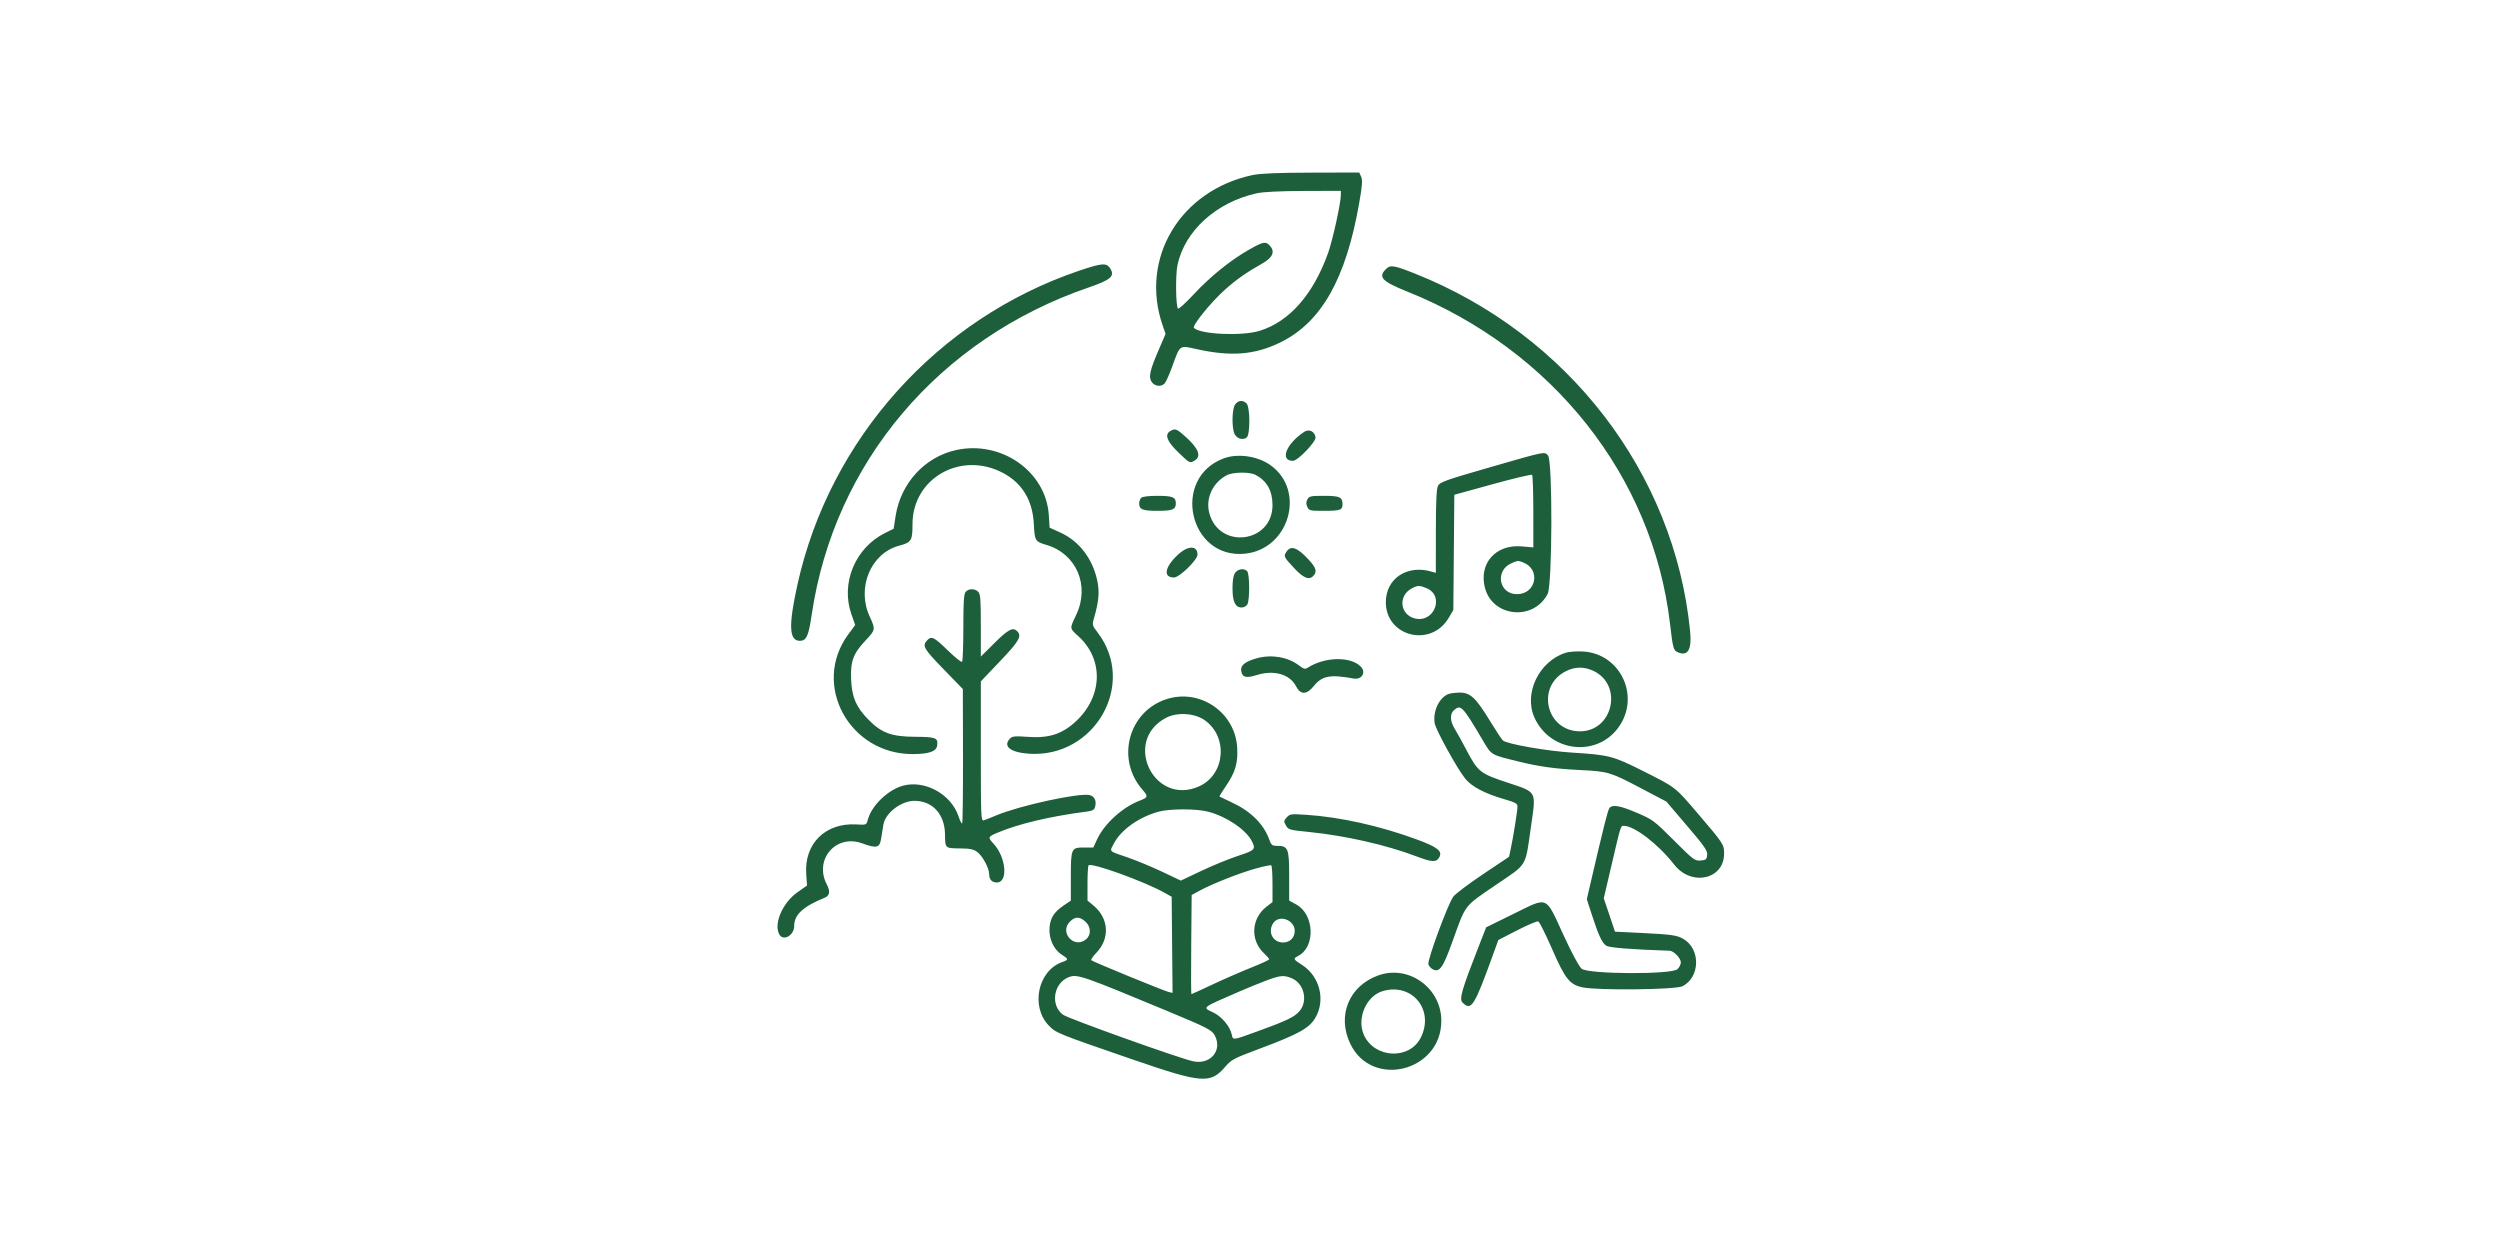
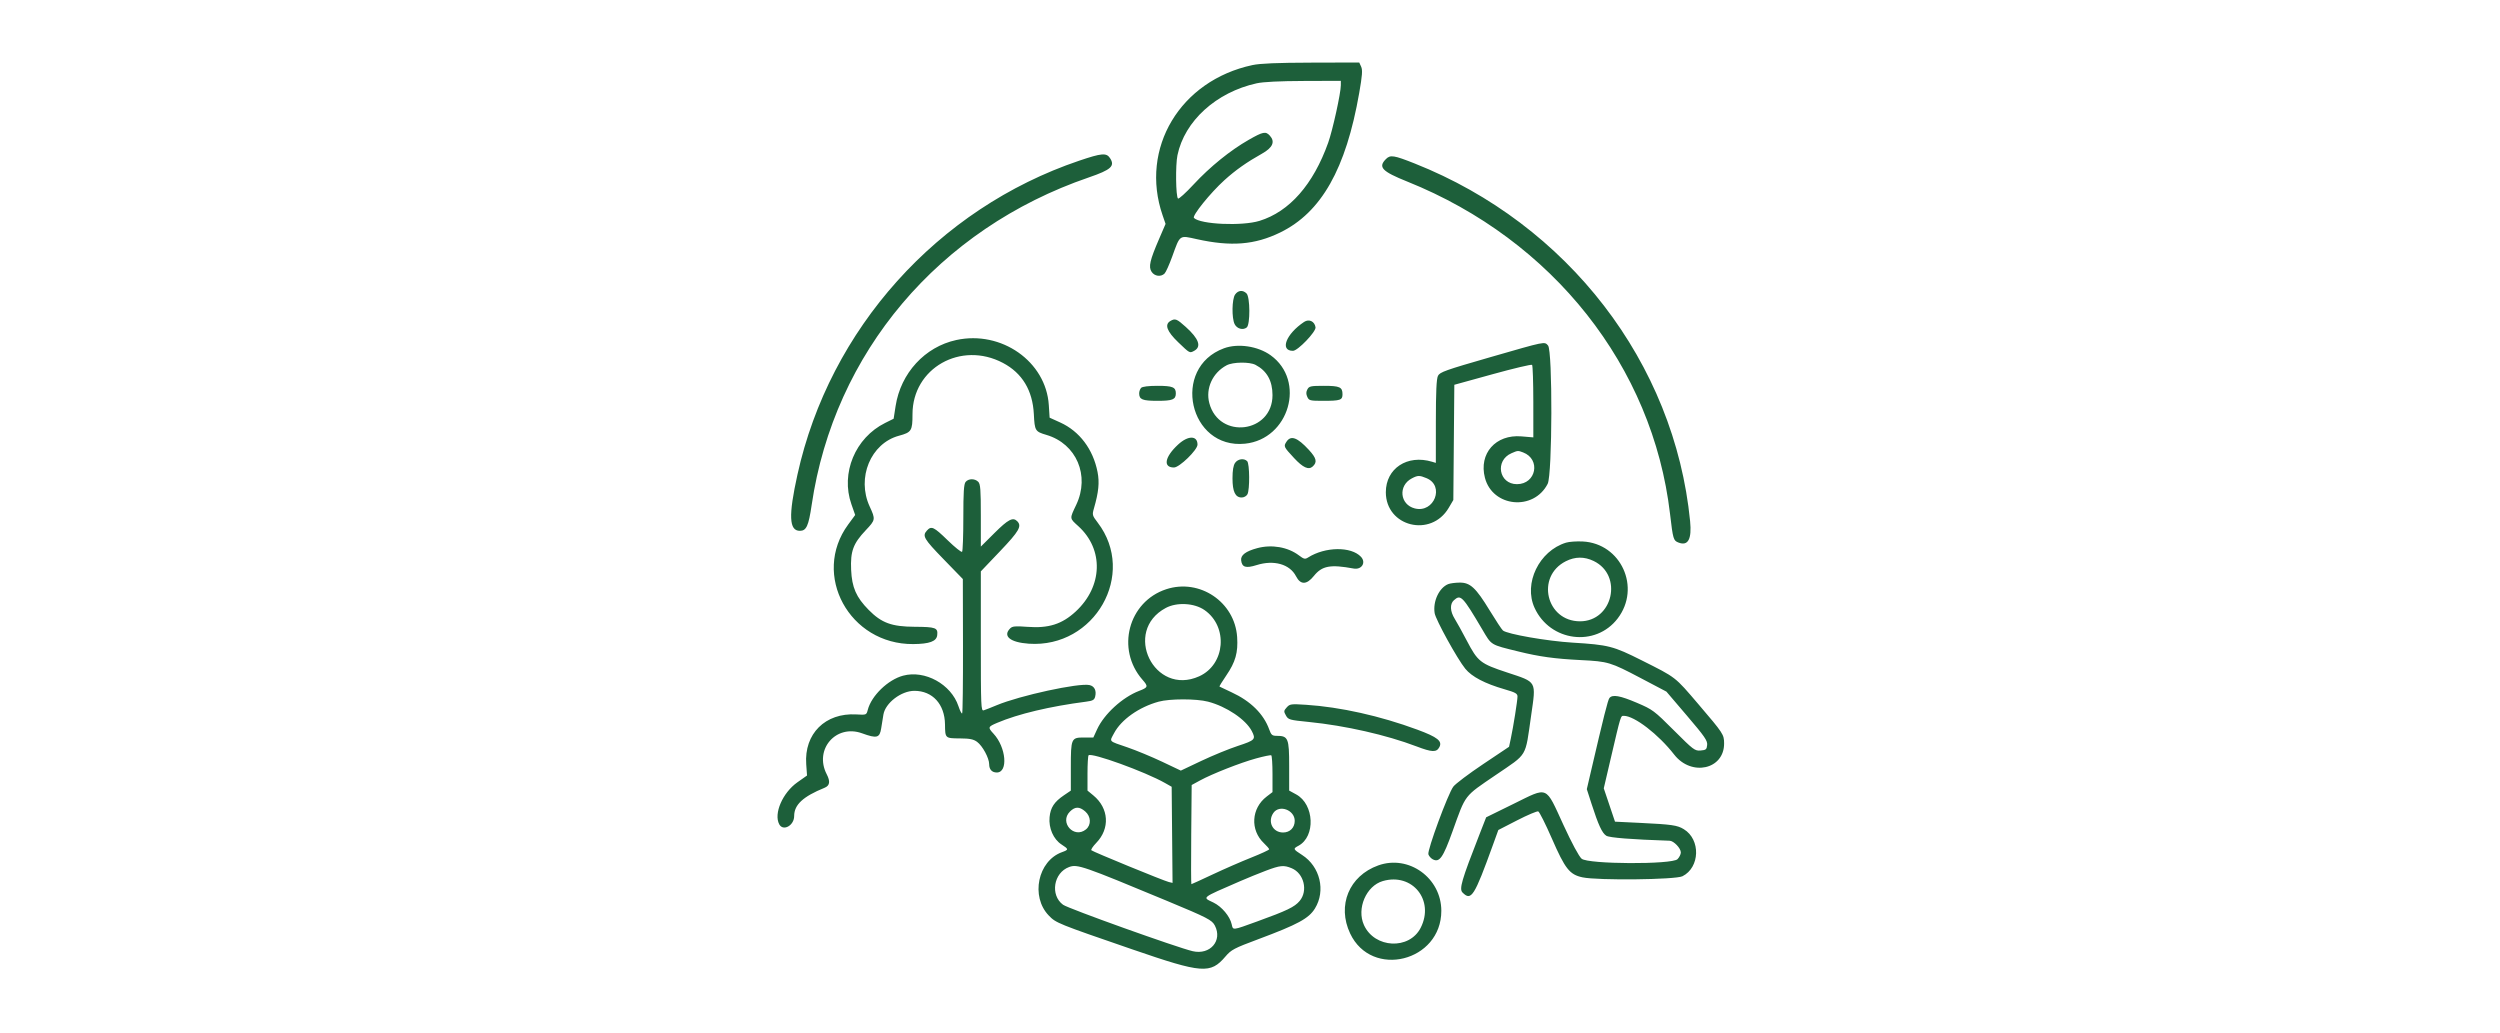
- <svg xmlns="http://www.w3.org/2000/svg" width="1000" height="500" viewBox="-110.5 -75.5 1500.0 750.0">
+ <svg xmlns="http://www.w3.org/2000/svg" width="1000" height="413" viewBox="-110.5 -9.5 1500.0 619.5">
  <path d="M 641 29.545 C 597.607 38.797, 573.235 79.491, 587.045 119.632 L 588.840 124.848 585.011 133.729 C 579.386 146.775, 578.510 150.602, 580.462 153.583 C 582.240 156.295, 586.062 156.795, 588.255 154.602 C 589.024 153.833, 591.095 149.220, 592.857 144.352 C 597.626 131.175, 596.968 131.637, 607.602 133.996 C 628.156 138.556, 642.378 137.419, 657.601 129.999 C 682.289 117.966, 697.067 91.879, 705.030 46.270 C 706.870 35.729, 707.106 32.528, 706.191 30.520 L 705.043 28 676.271 28.079 C 655.814 28.136, 645.622 28.559, 641 29.545 M 643.500 40.482 C 619.260 45.827, 600.235 63.098, 595.974 83.626 C 594.740 89.569, 594.971 108.310, 596.294 109.630 C 596.731 110.065, 600.944 106.262, 605.657 101.177 C 615.477 90.582, 627.725 80.672, 638.793 74.364 C 647.372 69.475, 648.940 69.171, 651.420 71.912 C 654.678 75.512, 653.151 79.063, 646.814 82.618 C 637.524 87.830, 630.855 92.534, 624.132 98.618 C 615.752 106.202, 604.613 120.013, 605.866 121.266 C 609.743 125.143, 634.732 126.253, 645.217 123.015 C 663.171 117.469, 677.446 101.226, 686.403 76.151 C 689.095 68.616, 694 46.322, 694 41.624 L 694 39 671.750 39.079 C 657.271 39.131, 647.405 39.621, 643.500 40.482 M 537 86.922 C 452.053 115.674, 387.249 187.873, 367.978 275.231 C 362.526 299.943, 362.912 309, 369.416 309 C 373.315 309, 374.649 306.081, 376.498 293.500 C 389.935 202.114, 452.800 127.805, 542.771 96.956 C 556.199 92.352, 558.633 90.141, 555.511 85.377 C 553.361 82.096, 550.571 82.329, 537 86.922 M 721.104 85.896 C 716.207 90.793, 718.583 93.304, 733.958 99.483 C 821.169 134.533, 881.179 210.431, 891.510 298.749 C 893.308 314.118, 893.532 314.871, 896.651 316.057 C 902.355 318.226, 904.627 314.012, 903.567 303.227 C 894.231 208.229, 830.231 125.084, 738.377 88.622 C 725.823 83.639, 723.697 83.303, 721.104 85.896 M 630.557 167.223 C 628.638 169.963, 628.466 181.382, 630.290 185 C 631.699 187.796, 635.356 188.780, 637.555 186.954 C 639.695 185.179, 639.593 168.736, 637.429 166.571 C 635.210 164.353, 632.379 164.621, 630.557 167.223 M 591.750 183.080 C 588.103 185.204, 589.599 189.298, 596.413 195.841 C 603.354 202.506, 603.271 202.461, 605.948 201.028 C 610.549 198.565, 608.881 193.775, 600.933 186.630 C 595.536 181.777, 594.605 181.417, 591.750 183.080 M 671.954 183.661 C 661.107 190.887, 657.215 201, 665.280 201 C 668.176 201, 679.212 189.488, 678.821 186.874 C 678.284 183.284, 674.898 181.700, 671.954 183.661 M 463.263 194.514 C 444.425 198.607, 429.931 214.378, 426.865 234.120 L 425.682 241.739 420.591 244.267 C 402.619 253.190, 393.809 274.379, 400.329 293 L 402.605 299.500 398.404 305.223 C 376.308 335.318, 399.143 377.251, 437.460 376.944 C 447.210 376.865, 451.407 375.313, 451.828 371.628 C 452.340 367.147, 451 366.647, 438.271 366.571 C 424.458 366.488, 418.422 364.270, 410.706 356.443 C 403.222 348.853, 400.651 342.978, 400.180 332.399 C 399.684 321.273, 401.397 316.632, 408.944 308.653 C 414.817 302.443, 414.869 302.127, 411.295 294.371 C 403.367 277.164, 411.936 256.509, 428.901 251.936 C 436.405 249.913, 437 248.963, 437 239.005 C 437 211.395, 466.056 194.929, 491.268 208.250 C 502.836 214.362, 509.090 224.735, 509.809 239 C 510.312 248.990, 510.584 249.439, 517.334 251.432 C 535.393 256.765, 543.542 275.838, 535.248 293.362 C 531.190 301.936, 531.129 301.324, 536.524 306.234 C 551.854 320.186, 551.169 342.370, 534.944 357.392 C 526.714 365.011, 518.684 367.565, 505.978 366.606 C 498.658 366.053, 496.934 366.209, 495.600 367.543 C 490.975 372.167, 495.608 375.957, 506.825 376.725 C 546.368 379.436, 571.682 334.938, 548.142 304.099 C 544.847 299.782, 544.748 299.411, 545.861 295.543 C 548.695 285.698, 549.259 279.996, 548.023 273.688 C 545.348 260.036, 537.208 249.236, 525.642 243.992 L 519.270 241.102 518.785 233.547 C 517.108 207.424, 490.368 188.625, 463.263 194.514 M 783.516 204.856 C 756.744 212.574, 753.398 213.768, 752.281 216 C 751.381 217.798, 751.025 225.484, 751.015 243.367 L 751 268.233 748.750 267.553 C 733.876 263.055, 721 271.539, 721 285.838 C 721 306.491, 748.132 313.241, 758.723 295.223 L 761.500 290.500 761.797 255.935 L 762.095 221.369 785.057 215.028 C 797.686 211.540, 808.348 209.014, 808.749 209.416 C 809.151 209.817, 809.484 219.773, 809.490 231.539 L 809.501 252.932 802.352 252.328 C 786.912 251.023, 776.681 262.624, 780.452 277.161 C 785.039 294.845, 809.722 297.226, 818.105 280.793 C 820.915 275.286, 821.106 200.880, 818.318 197.799 C 816.110 195.359, 817.292 195.119, 783.516 204.856 M 623.871 199.476 C 592.035 211.190, 602.887 260.181, 636.547 256.707 C 663.038 253.973, 673.157 218.953, 651.875 203.656 C 644.244 198.170, 632.275 196.384, 623.871 199.476 M 625.500 209.665 C 617.070 214.119, 612.744 223.562, 615.090 232.385 C 620.944 254.395, 653 250.353, 653 227.605 C 653 218.985, 649.634 212.981, 642.800 209.411 C 639.197 207.529, 629.267 207.675, 625.500 209.665 M 574.200 223.200 C 573.540 223.860, 573 225.345, 573 226.500 C 573 230.206, 574.941 231, 584 231 C 593.059 231, 595 230.206, 595 226.500 C 595 222.794, 593.059 222, 584 222 C 578.644 222, 574.947 222.453, 574.200 223.200 M 673.932 224.126 C 673.106 225.670, 673.091 226.904, 673.876 228.626 C 674.890 230.852, 675.485 231, 683.397 231 C 693.677 231, 695 230.555, 695 227.093 C 695 222.741, 693.376 222, 683.835 222 C 675.920 222, 674.960 222.206, 673.932 224.126 M 596.401 257.198 C 588.315 264.651, 587.157 271, 593.883 271 C 597.160 271, 608 260.461, 608 257.274 C 608 251.729, 602.374 251.693, 596.401 257.198 M 661.405 255.505 C 659.559 258.322, 659.672 258.567, 665.946 265.332 C 671.254 271.056, 674.666 272.613, 677.091 270.418 C 679.972 267.810, 679.425 265.417, 674.802 260.401 C 667.938 252.955, 664.015 251.521, 661.405 255.505 M 796.378 262.437 C 786.303 266.822, 788.814 281, 799.666 281 C 811.240 281, 814.123 266.039, 803.339 261.939 C 800.272 260.773, 800.188 260.779, 796.378 262.437 M 630.557 268.223 C 629.505 269.724, 629 272.733, 629 277.500 C 629 285.510, 630.676 289, 634.522 289 C 635.879 289, 637.381 288.156, 637.965 287.066 C 639.426 284.336, 639.296 268.696, 637.800 267.200 C 635.891 265.291, 632.250 265.805, 630.557 268.223 M 736.595 277.527 C 728.252 281.878, 729.404 293.306, 738.414 295.568 C 750.038 298.485, 756.429 282.002, 745.452 277.415 C 741.199 275.639, 740.192 275.651, 736.595 277.527 M 468.872 279.654 C 467.811 280.933, 467.500 285.790, 467.500 301.069 C 467.500 311.938, 467.161 321.170, 466.747 321.585 C 466.332 322, 462.446 318.889, 458.111 314.670 C 449.794 306.576, 448.319 305.885, 445.655 308.829 C 442.750 312.039, 443.765 313.788, 455.603 325.979 L 467.205 337.927 467.293 377.940 C 467.341 399.947, 467.116 418.218, 466.792 418.541 C 466.468 418.865, 465.468 416.914, 464.568 414.205 C 460.194 401.036, 444.446 392.362, 431.343 395.903 C 422.265 398.357, 412.389 407.905, 410.179 416.365 C 409.360 419.499, 409.358 419.500, 403.263 419.155 C 384.662 418.102, 371.928 430.774, 373.235 449.036 L 373.719 455.804 367.953 459.870 C 359.069 466.136, 353.626 478.696, 357.035 485.066 C 359.394 489.473, 366 485.825, 366 480.115 C 366 473.353, 371.286 468.443, 384.250 463.163 C 387.389 461.884, 387.779 459.408, 385.529 455.055 C 377.826 440.159, 391.102 424.800, 406.760 430.493 C 415.631 433.718, 417.309 433.279, 418.216 427.500 C 418.648 424.750, 419.248 421.028, 419.550 419.229 C 420.717 412.273, 430.221 405, 438.144 405 C 449.033 405, 456.353 413.036, 456.499 425.151 C 456.601 433.531, 456.556 433.489, 465.575 433.549 C 471.361 433.586, 473.587 434.037, 475.742 435.607 C 479.009 437.988, 483 445.358, 483 449.012 C 483 452.172, 484.677 454, 487.578 454 C 494.494 454, 493.213 438.899, 485.601 430.698 C 482.118 426.947, 482.244 426.568, 487.750 424.222 C 500.334 418.861, 519.524 414.294, 541.246 411.491 C 545.153 410.987, 546.097 410.460, 546.586 408.511 C 547.497 404.882, 546.192 402.201, 543.194 401.543 C 536.805 400.139, 501.369 407.837, 487.500 413.640 C 484.200 415.021, 480.712 416.395, 479.750 416.692 C 478.103 417.202, 478 414.775, 478 375.279 L 478 333.325 489.500 321.256 C 501.053 309.132, 502.752 306.152, 499.800 303.200 C 497.252 300.652, 494.417 302.124, 486.271 310.228 L 478 318.456 478 299.799 C 478 284.172, 477.745 280.888, 476.429 279.571 C 474.380 277.523, 470.607 277.564, 468.872 279.654 M 829.139 316.088 C 812.956 321.032, 803.525 340.545, 810.235 355.201 C 819.533 375.511, 846.825 378.988, 860.120 361.556 C 874.210 343.082, 862.117 316.521, 839.100 315.386 C 835.470 315.207, 830.988 315.523, 829.139 316.088 M 643.849 319.388 C 636.904 321.258, 633.816 323.600, 634.190 326.712 C 634.692 330.895, 636.985 331.593, 643.493 329.546 C 653.837 326.292, 663.396 329.005, 667.115 336.250 C 669.816 341.511, 673.497 341.454, 677.812 336.084 C 682.730 329.964, 687.658 329.042, 701.661 331.619 C 706.503 332.510, 709.310 328.023, 706.069 324.573 C 700.168 318.292, 684.619 318.488, 674.387 324.971 C 672.521 326.153, 671.876 326.010, 668.887 323.751 C 662.229 318.721, 652.573 317.038, 643.849 319.388 M 828.975 327.250 C 810.845 336.420, 817.210 363.286, 837.514 363.286 C 857.241 363.286, 863.489 335.708, 845.711 327.102 C 840.103 324.387, 834.538 324.436, 828.975 327.250 M 758.418 340.969 C 752.963 343.176, 749.148 351.360, 750.291 358.405 C 750.934 362.367, 763.851 385.796, 768.658 391.719 C 772.580 396.551, 780.415 400.653, 792.250 404.070 C 798.743 405.945, 799.999 406.648, 799.996 408.404 C 799.991 410.877, 797.482 426.655, 795.979 433.665 L 794.927 438.569 779.344 449.008 C 770.773 454.750, 762.741 460.809, 761.494 462.474 C 758.286 466.758, 745.773 500.711, 746.527 503.086 C 746.862 504.140, 748.035 505.484, 749.135 506.072 C 753.159 508.226, 755.315 505.187, 761.008 489.331 C 769.107 466.777, 767.654 468.674, 786.876 455.556 C 806.432 442.210, 804.483 445.486, 808.193 419.710 C 811.198 398.839, 811.823 399.953, 793.762 393.984 C 777.601 388.643, 776.210 387.539, 769.485 374.715 C 766.827 369.647, 763.606 363.821, 762.326 361.770 C 759.532 357.290, 759.336 352.911, 761.829 350.655 C 765.900 346.970, 767.022 348.123, 778.862 368.170 C 784.572 377.837, 783.509 377.188, 800.500 381.380 C 813.186 384.509, 822.307 385.767, 838 386.551 C 854.378 387.370, 855.760 387.785, 873.891 397.333 L 889.345 405.471 901.718 419.973 C 912.344 432.426, 914.050 434.900, 913.796 437.487 C 913.533 440.165, 913.095 440.534, 909.862 440.804 C 906.409 441.092, 905.598 440.481, 893.862 428.752 C 881.973 416.869, 881.124 416.235, 871.675 412.198 C 861.516 407.858, 857.020 407.066, 855.173 409.291 C 854.228 410.430, 851.820 420.005, 843.739 454.750 L 841.588 464.001 844.407 472.750 C 848.508 485.481, 850.769 490.375, 853.277 491.944 C 855.184 493.137, 868.277 494.169, 891.295 494.940 C 893.760 495.022, 898 499.459, 898 501.955 C 898 503.080, 897.100 504.900, 896 506 C 892.696 509.304, 842.356 509.071, 838.477 505.734 C 836.874 504.355, 832.600 496.419, 827.571 485.484 C 816.572 461.570, 818.693 462.474, 797.735 472.765 L 781.196 480.887 777.169 491.194 C 766.372 518.823, 764.898 523.898, 767.044 526.044 C 772.256 531.256, 774.046 528.450, 785.244 497.500 L 788.500 488.500 799.832 482.675 C 806.065 479.471, 811.744 477.072, 812.452 477.343 C 813.161 477.615, 816.836 484.934, 820.620 493.607 C 828.580 511.852, 831.256 515.246, 838.986 516.904 C 848.084 518.855, 894.808 518.344, 898.980 516.248 C 909.509 510.959, 909.990 494.222, 899.792 488.020 C 895.852 485.623, 892.645 485.161, 873.500 484.230 L 858.500 483.500 855.131 473.500 L 851.762 463.500 855.965 445.500 C 862.095 419.246, 861.864 420, 863.789 420.001 C 870.140 420.004, 884.546 431.088, 894.007 443.251 C 904.382 456.589, 924.096 452.146, 923.963 436.500 C 923.918 431.174, 923.515 430.560, 908.583 413.079 C 894.261 396.312, 895.402 397.195, 874.500 386.698 C 857.435 378.128, 854.625 377.409, 833 376.079 C 817.759 375.141, 793.895 370.979, 791.261 368.798 C 790.579 368.234, 787.032 362.868, 783.378 356.874 C 774.971 343.079, 771.619 339.977, 765.215 340.063 C 762.622 340.098, 759.563 340.506, 758.418 340.969 M 589.277 344.024 C 566.463 351.474, 558.948 380.065, 575 398.347 C 578.552 402.393, 578.383 402.958, 573 405.021 C 562.965 408.868, 551.969 418.925, 547.756 428.108 L 545.512 433 539.791 433 C 532.256 433, 532 433.586, 532 450.868 L 532 464.868 527.841 467.684 C 522.057 471.601, 519.799 475.041, 519.247 480.776 C 518.617 487.334, 521.538 494.033, 526.403 497.185 C 530.799 500.034, 530.816 500.303, 526.696 501.793 C 512.193 507.037, 507.743 528.396, 518.773 539.826 C 523.108 544.318, 523.877 544.630, 569 560.163 C 610.949 574.603, 615.744 574.967, 624.777 564.400 C 628.258 560.326, 629.903 559.460, 644.537 553.994 C 668.224 545.146, 674.759 541.599, 678.468 535.578 C 685.030 524.927, 681.553 510.420, 670.779 503.500 C 665.290 499.974, 665.206 499.763, 668.583 497.956 C 678.930 492.418, 678.094 473.107, 667.250 467.175 L 663 464.850 663 449.982 C 663 433.397, 662.416 432, 655.478 432 C 652.829 432, 652.216 431.480, 651.059 428.250 C 647.702 418.871, 639.907 411.160, 628.443 405.875 C 624.624 404.115, 621.359 402.569, 621.186 402.440 C 621.014 402.311, 622.841 399.331, 625.246 395.817 C 630.793 387.715, 632.397 382.058, 631.789 372.746 C 630.416 351.717, 609.334 337.474, 589.277 344.024 M 589 355.250 C 562.852 369.207, 581.984 408.465, 609 396.288 C 624.710 389.208, 626.532 366.467, 612.187 356.522 C 606.078 352.288, 595.625 351.714, 589 355.250 M 584.691 411.501 C 572.910 414.740, 562.264 422.256, 557.956 430.377 C 555.106 435.750, 554.326 434.922, 566 438.928 C 571.225 440.721, 580.563 444.590, 586.751 447.525 L 598.002 452.862 610.251 447.052 C 616.988 443.856, 626.888 439.800, 632.250 438.039 C 642.579 434.645, 643.120 434.067, 640.577 429.148 C 636.974 422.182, 625.348 414.368, 614.307 411.492 C 607.311 409.670, 591.335 409.674, 584.691 411.501 M 661.533 414.943 C 659.732 416.951, 659.692 417.361, 661.058 419.794 C 662.478 422.324, 663.147 422.512, 674.870 423.683 C 696.605 425.855, 721.451 431.498, 739.405 438.339 C 748.769 441.907, 751.396 441.997, 753.103 438.808 C 755.049 435.171, 752.058 432.790, 739.887 428.289 C 717.643 420.062, 693.632 414.697, 673.136 413.373 C 664.073 412.787, 663.383 412.881, 661.533 414.943 M 542.648 443.685 C 542.292 444.042, 542 448.951, 542 454.594 L 542 464.854 545.521 467.757 C 554.858 475.453, 555.601 487.642, 547.255 496.232 C 545.261 498.284, 543.942 500.275, 544.323 500.656 C 545.213 501.547, 587.766 519.001, 590.766 519.706 L 593.031 520.239 592.766 491.401 L 592.500 462.563 588.500 460.298 C 576.525 453.517, 544.441 441.892, 542.648 443.685 M 643.176 445.545 C 633.667 448.166, 616.872 454.769, 609.500 458.784 L 604.500 461.507 604.235 491.254 C 604.089 507.614, 604.134 521, 604.335 521 C 604.535 521, 610.279 518.373, 617.099 515.163 C 623.920 511.952, 634.337 507.403, 640.250 505.053 C 646.163 502.703, 651 500.464, 651 500.077 C 651 499.690, 649.595 498.052, 647.877 496.437 C 639.494 488.554, 640.247 475.490, 649.491 468.439 L 653 465.763 653 454.940 C 653 448.988, 652.663 443.923, 652.250 443.684 C 651.837 443.445, 647.754 444.283, 643.176 445.545 M 531.455 477.455 C 524.966 483.943, 533.926 493.929, 541.056 488.156 C 544.352 485.487, 544.142 480.379, 540.611 477.342 C 537.129 474.346, 534.531 474.378, 531.455 477.455 M 653.557 478.223 C 649.882 483.469, 653.092 490, 659.345 490 C 663.452 490, 666.333 487.114, 666.333 483 C 666.333 476.512, 657.158 473.081, 653.557 478.223 M 716.479 509.740 C 698.957 516.013, 691.627 533.765, 699.600 550.619 C 712.496 577.880, 754.294 567.472, 754.294 537 C 754.294 517.274, 734.764 503.195, 716.479 509.740 M 531 510.702 C 521.633 514.098, 519.452 527.561, 527.331 533.350 C 530.447 535.639, 595.924 559.094, 605.133 561.220 C 615.564 563.628, 623.110 554.915, 618.430 545.865 C 616.694 542.508, 614.119 541.180, 589.500 530.945 C 539.138 510.007, 535.954 508.906, 531 510.702 M 649 512.931 C 644.875 514.489, 637.900 517.330, 633.500 519.243 C 609.729 529.579, 610.770 528.742, 617.590 532.044 C 622.550 534.444, 627.469 540.306, 628.513 545.058 C 629.329 548.775, 628.710 548.842, 643.675 543.417 C 661.785 536.852, 666.221 534.714, 669.285 531.074 C 674.428 524.961, 671.889 514.523, 664.510 511.440 C 659.770 509.459, 657.649 509.663, 649 512.931 M 719.211 519.129 C 709.218 522.011, 703.376 535.627, 707.880 545.541 C 714.239 559.541, 735.083 560.559, 741.897 547.202 C 750.344 530.645, 736.913 514.024, 719.211 519.129" stroke="none" fill="#1D5F3A" fill-rule="evenodd" />
</svg>
